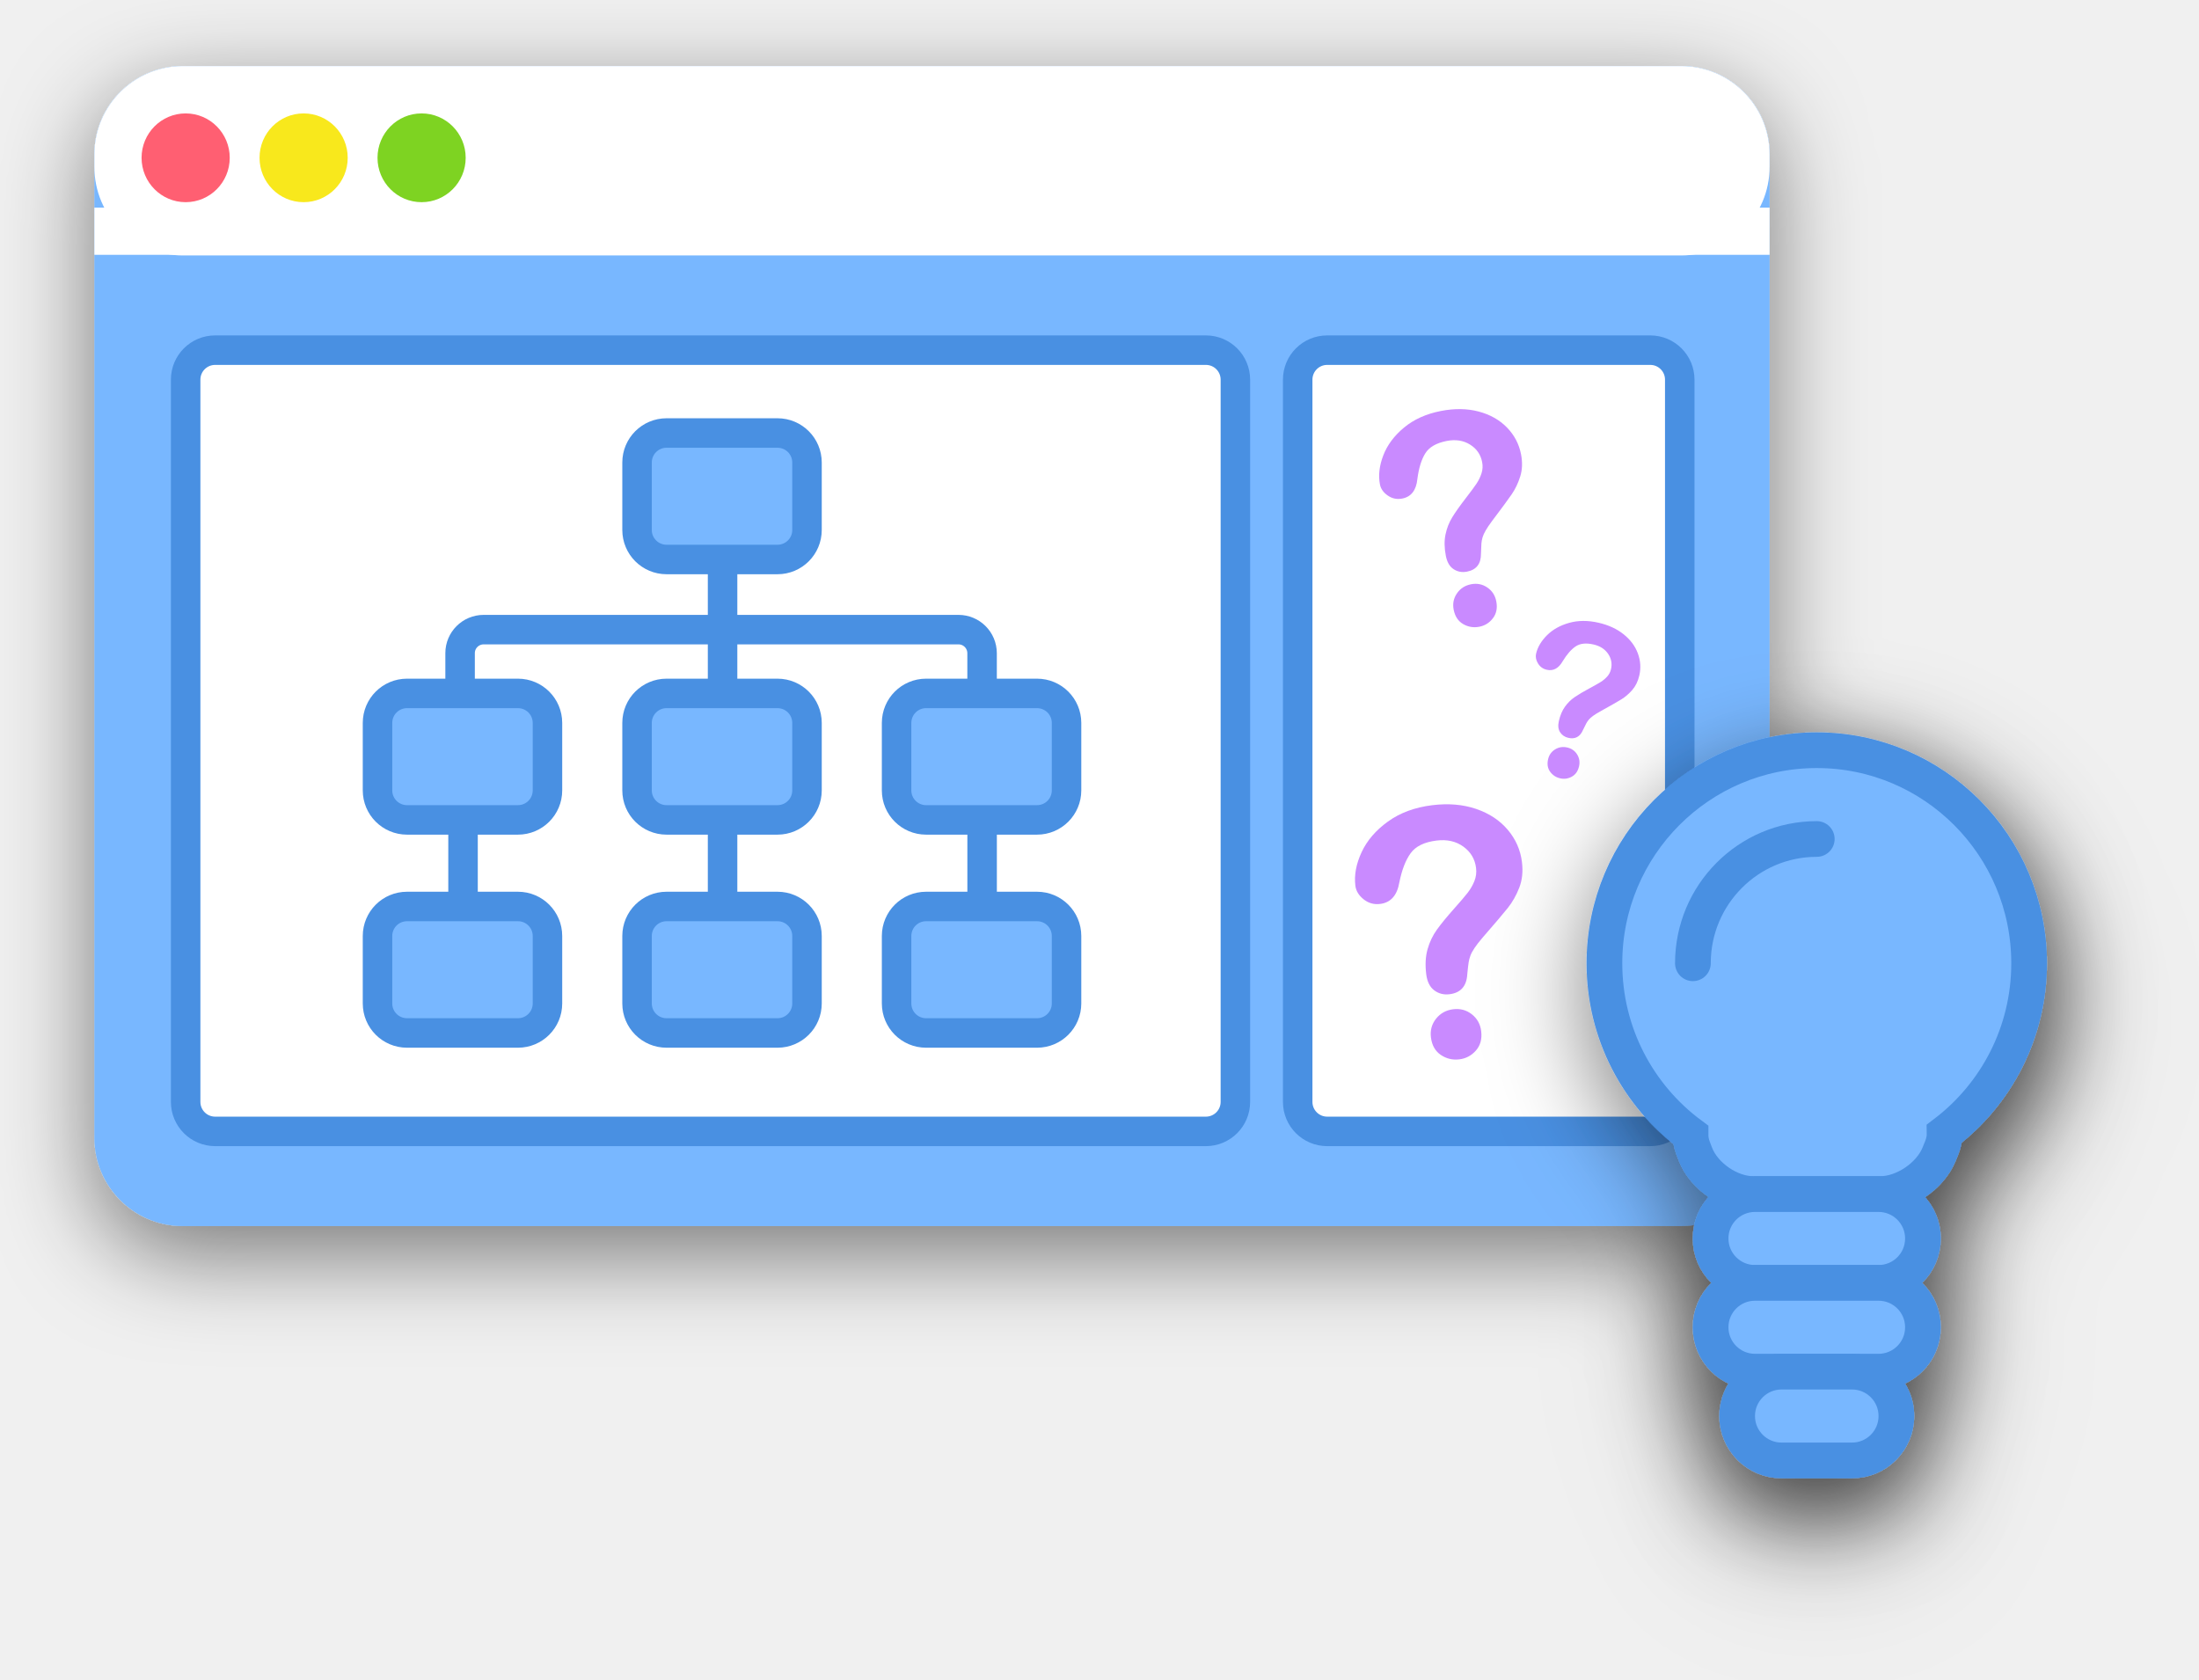
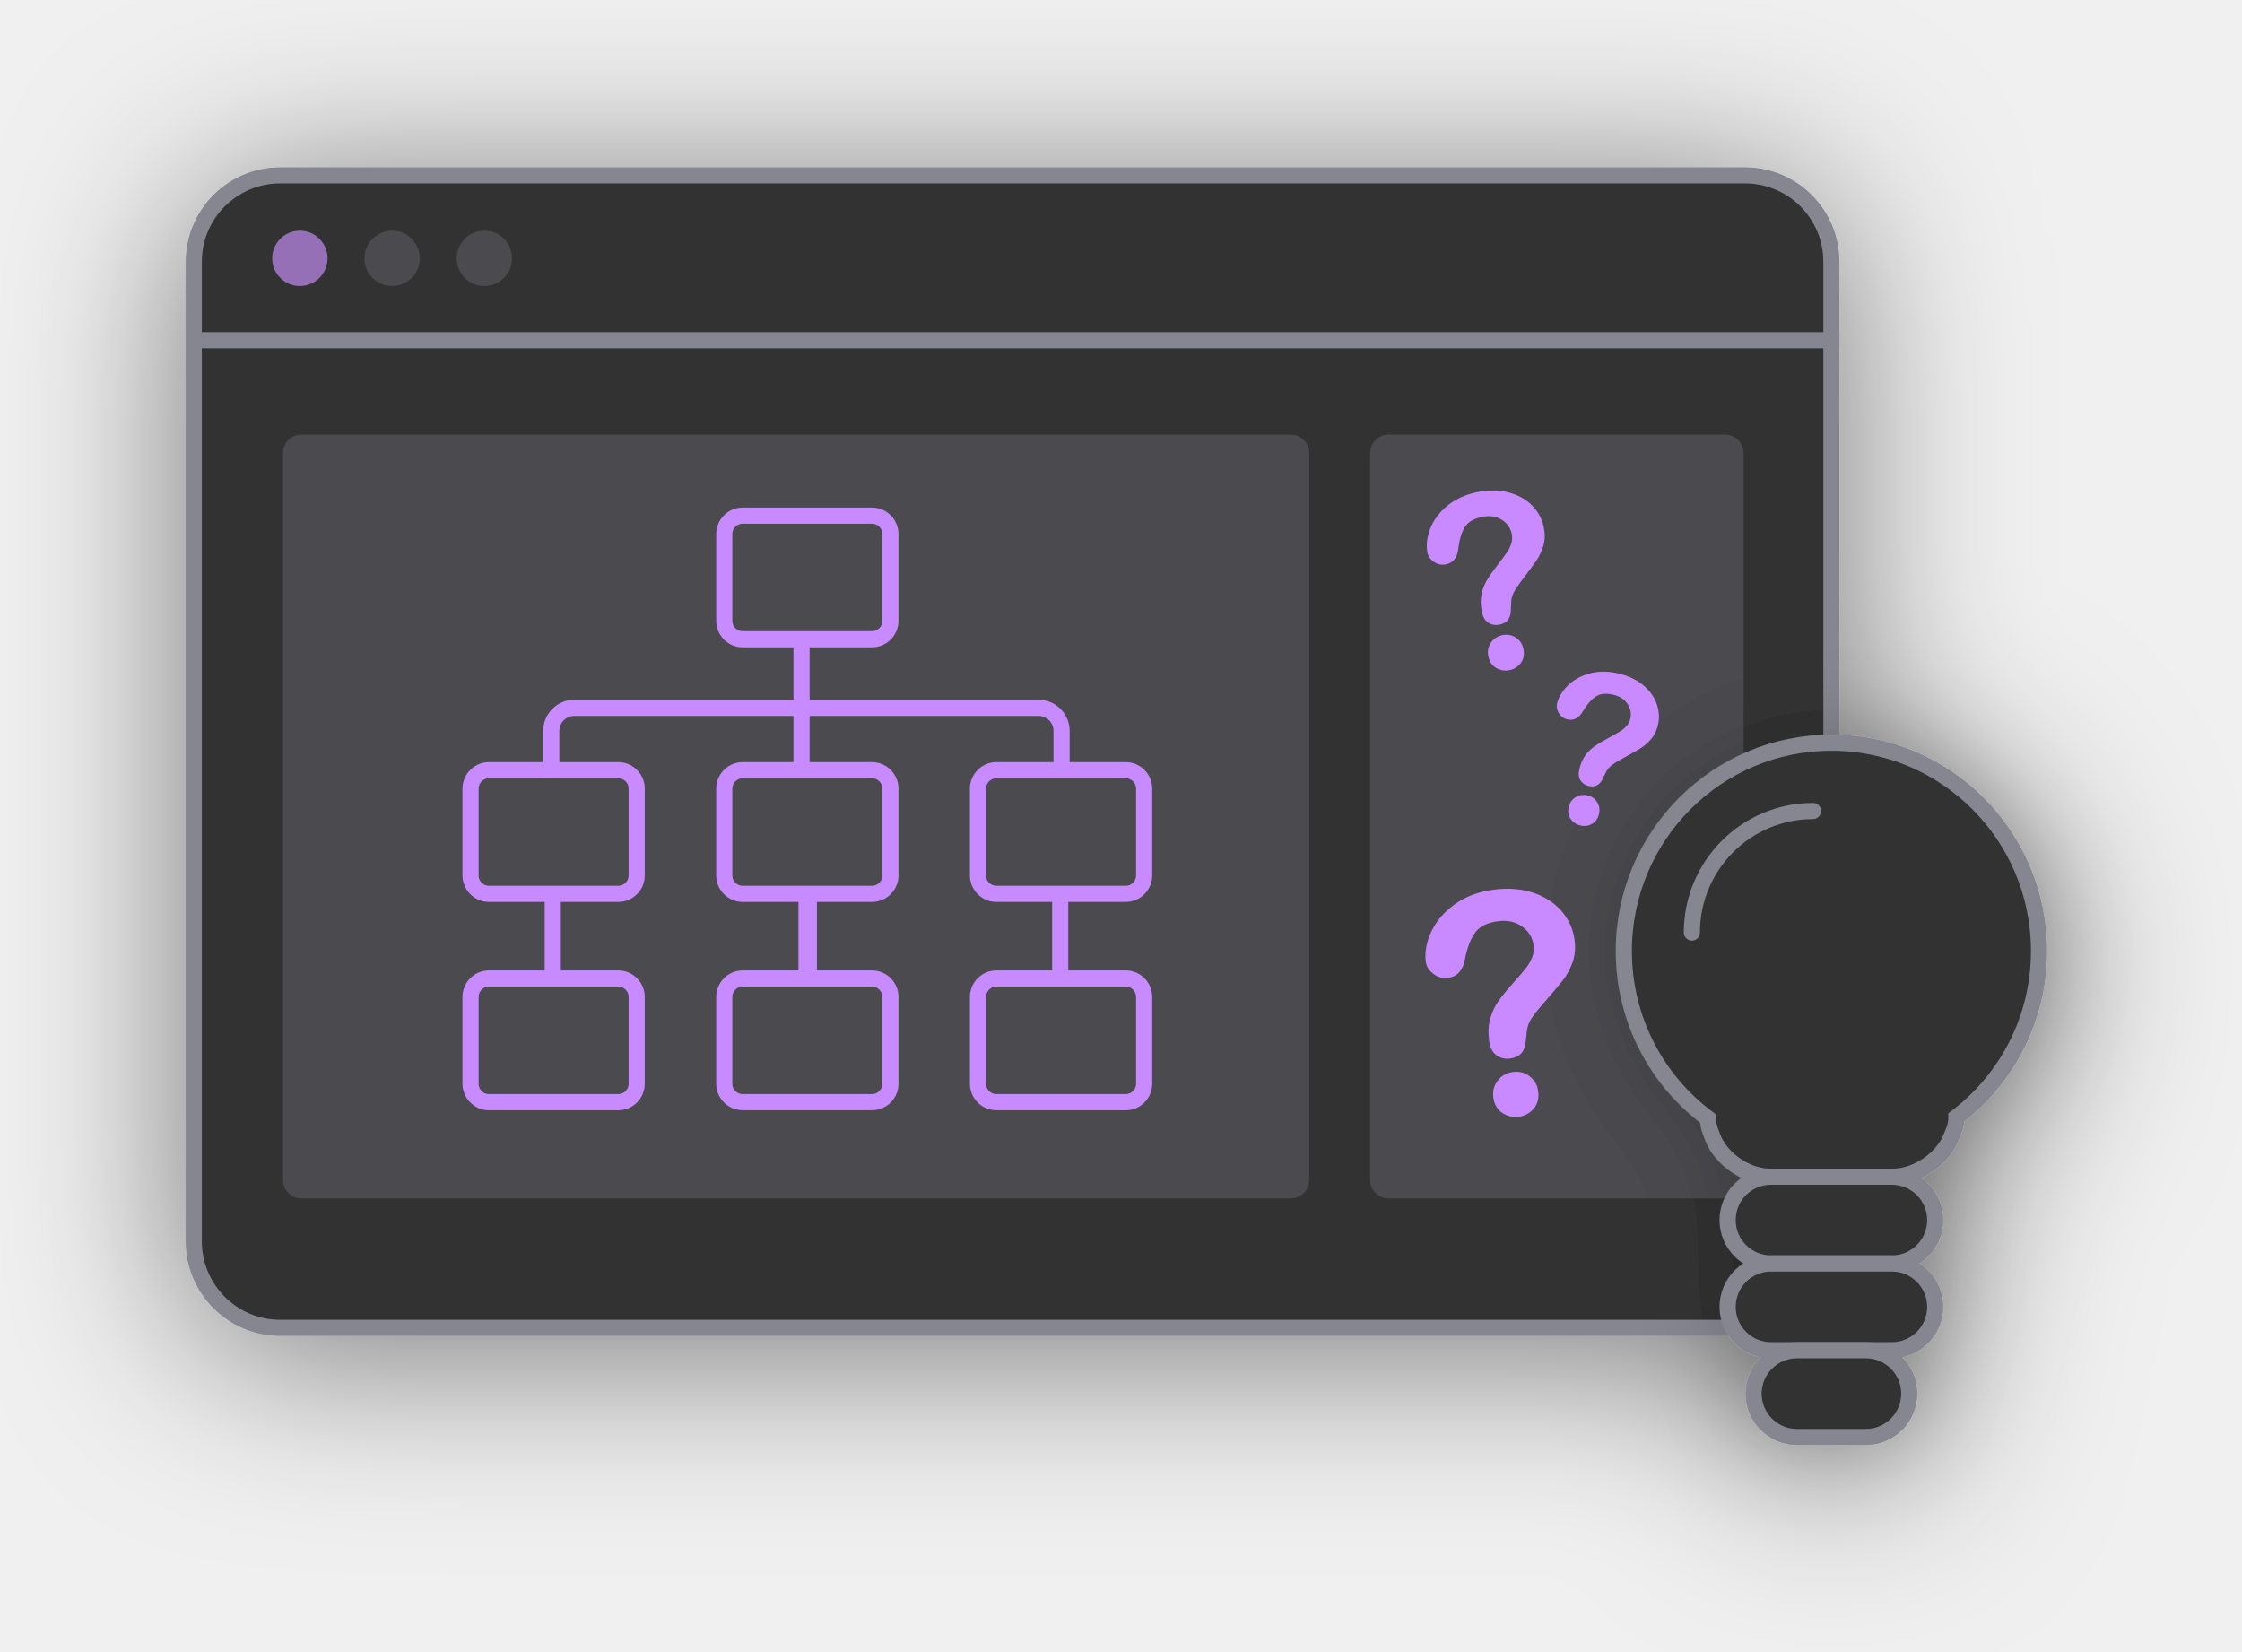
- <svg xmlns="http://www.w3.org/2000/svg" width="233px" height="178px" viewBox="0 0 233 178" version="1.1">
+ <svg xmlns="http://www.w3.org/2000/svg" width="243px" height="179px" viewBox="0 0 243 179" version="1.1">
  <defs>
    <filter x="-50%" y="-50%" width="200%" height="200%" filterUnits="objectBoundingBox" id="filter-1">
-       <feOffset dx="0" dy="3" in="SourceAlpha" result="shadowOffsetOuter1" />
-       <feGaussianBlur stdDeviation="5" in="shadowOffsetOuter1" result="shadowBlurOuter1" />
+       <feOffset dx="0" dy="2" in="SourceAlpha" result="shadowOffsetOuter1" />
+       <feGaussianBlur stdDeviation="10" in="shadowOffsetOuter1" result="shadowBlurOuter1" />
      <feColorMatrix values="0 0 0 0 0   0 0 0 0 0   0 0 0 0 0  0 0 0 0.5 0" type="matrix" in="shadowBlurOuter1" result="shadowMatrixOuter1" />
      <feMerge>
        <feMergeNode in="shadowMatrixOuter1" />
        <feMergeNode in="SourceGraphic" />
      </feMerge>
    </filter>
    <filter x="-50%" y="-50%" width="200%" height="200%" filterUnits="objectBoundingBox" id="filter-2">
-       <feOffset dx="0" dy="3" in="SourceAlpha" result="shadowOffsetOuter1" />
-       <feGaussianBlur stdDeviation="5" in="shadowOffsetOuter1" result="shadowBlurOuter1" />
-       <feColorMatrix values="0 0 0 0 0   0 0 0 0 0   0 0 0 0 0  0 0 0 0.5 0" type="matrix" in="shadowBlurOuter1" result="shadowMatrixOuter1" />
+       <feOffset dx="0" dy="0" in="SourceAlpha" result="shadowOffsetOuter1" />
+       <feGaussianBlur stdDeviation="4.5" in="shadowOffsetOuter1" result="shadowBlurOuter1" />
+       <feColorMatrix values="0 0 0 0 0   0 0 0 0 0   0 0 0 0 0  0 0 0 0.2 0" type="matrix" in="shadowBlurOuter1" result="shadowMatrixOuter1" />
      <feMerge>
        <feMergeNode in="shadowMatrixOuter1" />
        <feMergeNode in="SourceGraphic" />
      </feMerge>
    </filter>
  </defs>
  <g id="Page-1" stroke="none" stroke-width="1" fill="none" fill-rule="evenodd">
-     <g id="Group-61" transform="translate(10, 7)">
-       <g id="Group-13-Copy-3" filter="url(#filter-1)">
-         <g id="Group-11">
-           <g id="Group-7-Copy">
-             <g id="Group-6">
-               <rect id="Rectangle" fill="#78B7FF" x="0" y="0" width="177.5" height="122.915" rx="9.375" />
-               <rect id="Rectangle-Copy" fill="#FFFFFF" x="0" y="0" width="177.5" height="20.068" rx="9.375" />
-               <ellipse id="Oval" fill="#FF5F72" cx="9.671" cy="9.72" rx="4.671" ry="4.703" />
-               <ellipse id="Oval-Copy" fill="#F8E81C" cx="22.171" cy="9.72" rx="4.671" ry="4.703" />
-               <ellipse id="Oval-Copy-2" fill="#7ED321" cx="34.671" cy="9.72" rx="4.671" ry="4.703" />
-               <rect id="Rectangle-3-Copy-8" stroke="#4990E2" stroke-width="3.125" fill="#FFFFFF" x="9.671" y="30.102" width="111.227" height="82.78" rx="3.125" />
-               <rect id="Rectangle-3-Copy-10" stroke="#4990E2" stroke-width="3.125" fill="#FFFFFF" x="127.5" y="30.102" width="40.482" height="82.78" rx="3.125" />
-               <g id="Group-12" transform="translate(30, 38.88136)" stroke-width="3.125">
-                 <rect id="Rectangle-3-Copy-9" stroke="#4990E2" fill="#78B7FF" x="27.5" y="0" width="18.008" height="13.402" rx="3.125" />
-                 <rect id="Rectangle-3-Copy-11" stroke="#4990E2" fill="#78B7FF" x="27.5" y="27.593" width="18.008" height="13.402" rx="3.125" />
-                 <rect id="Rectangle-3-Copy-12" stroke="#4990E2" fill="#78B7FF" x="27.5" y="50.169" width="18.008" height="13.402" rx="3.125" />
-                 <rect id="Rectangle-3-Copy-15" stroke="#4990E2" fill="#78B7FF" x="55" y="27.593" width="18.008" height="13.402" rx="3.125" />
-                 <rect id="Rectangle-3-Copy-16" stroke="#4990E2" fill="#78B7FF" x="55" y="50.169" width="18.008" height="13.402" rx="3.125" />
-                 <rect id="Rectangle-3-Copy-13" stroke="#4990E2" fill="#78B7FF" x="0" y="27.593" width="18.008" height="13.402" rx="3.125" />
-                 <rect id="Rectangle-3-Copy-14" stroke="#4990E2" fill="#78B7FF" x="0" y="50.169" width="18.008" height="13.402" rx="3.125" />
-                 <path d="M8.75,27.429 L8.75,23.326 C8.75,21.949 9.867,20.833 11.252,20.833 L61.557,20.833 C62.939,20.833 64.059,21.952 64.059,23.336 L64.059,27.261" id="Path-3" stroke="#4A90E2" />
-                 <path d="M9.062,41.39 L9.062,48.915" id="Line" stroke="#4A90E2" stroke-linecap="square" />
-                 <path d="M36.562,41.39 L36.562,48.915" id="Line-Copy-3" stroke="#4A90E2" stroke-linecap="square" />
-                 <path d="M64.062,41.39 L64.062,48.915" id="Line-Copy-4" stroke="#4A90E2" stroke-linecap="square" />
-                 <path d="M36.562,13.797 L36.562,26.339" id="Line" stroke="#4A90E2" stroke-linecap="square" />
-               </g>
-             </g>
-           </g>
-           <g id="Group-10" filter="url(#filter-2)" transform="translate(160, 72.49152)" stroke="#4A90E2" stroke-width="3.783">
-             <path d="M36.046,40.604 C41.485,36.483 45,29.942 45,22.576 C45,10.108 34.926,0 22.5,0 C10.074,0 0,10.108 0,22.576 C0,30.018 3.588,36.618 9.123,40.731 C9.121,41.183 9.211,41.67 9.404,42.178 L9.628,42.766 C10.523,45.121 13.289,47.034 15.803,47.034 L29.197,47.034 C31.714,47.034 34.517,45.141 35.464,42.806 L35.734,42.138 C35.954,41.597 36.054,41.079 36.046,40.604 Z" id="Combined-Shape" fill="#78B7FF" />
-             <rect id="Rectangle-6-Copy" fill="#78B7FF" x="11.25" y="47.034" width="22.5" height="9.407" rx="4.703" />
-             <rect id="Rectangle-6-Copy-2" fill="#78B7FF" x="11.25" y="56.441" width="22.5" height="9.407" rx="4.703" />
-             <rect id="Rectangle-6-Copy-4" fill="#78B7FF" x="14.062" y="65.847" width="16.875" height="9.407" rx="4.703" />
-             <path d="M22.5,9.407 C15.251,9.407 9.375,15.303 9.375,22.576" id="Oval-6" stroke-linecap="round" />
-           </g>
+     <g id="Group-79" transform="translate(3, 6)">
+       <rect id="Rectangle-91-Copy-2" fill="#323232" opacity="0" x="0" y="0" width="235" height="164" />
+       <g id="Group-76" filter="url(#filter-1)" transform="translate(18, 13)">
+         <rect id="Rectangle" stroke="#868690" stroke-width="1.75" fill="#323232" x="0" y="0" width="177.5" height="124.915" rx="9.375" />
+         <circle id="Oval" fill="#9570B7" cx="11.5" cy="9" r="3" />
+         <circle id="Oval-Copy" fill="#4B4B4F" cx="21.5" cy="9" r="3" />
+         <circle id="Oval-Copy-2" fill="#4B4B4F" cx="31.5" cy="9" r="3" />
+         <rect id="Rectangle-3-Copy-8" fill="#4B4B4F" x="9.671" y="28.102" width="111.227" height="82.78" rx="2" />
+         <rect id="Rectangle-3-Copy-10" fill="#4B4B4F" x="127.5" y="28.102" width="40.482" height="82.78" rx="2" />
+         <rect id="Rectangle-3-Copy-9" stroke="#C88AFF" stroke-width="1.75" fill="#4B4B4F" x="57.5" y="36.881" width="18.008" height="13.402" rx="2" />
+         <rect id="Rectangle-3-Copy-11" stroke="#C88AFF" stroke-width="1.75" fill="#4B4B4F" x="57.5" y="64.475" width="18.008" height="13.402" rx="2" />
+         <rect id="Rectangle-3-Copy-12" stroke="#C88AFF" stroke-width="1.75" fill="#4B4B4F" x="57.5" y="87.051" width="18.008" height="13.402" rx="2" />
+         <rect id="Rectangle-3-Copy-15" stroke="#C88AFF" stroke-width="1.75" fill="#4B4B4F" x="85" y="64.475" width="18.008" height="13.402" rx="2" />
+         <rect id="Rectangle-3-Copy-16" stroke="#C88AFF" stroke-width="1.75" fill="#4B4B4F" x="85" y="87.051" width="18.008" height="13.402" rx="2" />
+         <rect id="Rectangle-3-Copy-13" stroke="#C88AFF" stroke-width="1.75" fill="#4B4B4F" x="30" y="64.475" width="18.008" height="13.402" rx="2" />
+         <rect id="Rectangle-3-Copy-14" stroke="#C88AFF" stroke-width="1.75" fill="#4B4B4F" x="30" y="87.051" width="18.008" height="13.402" rx="2" />
+         <path d="M38.75,65.31 L38.75,60.222 C38.75,58.837 39.867,57.714 41.252,57.714 L91.557,57.714 C92.939,57.714 94.059,58.842 94.059,60.208 L94.059,65.142" id="Path-3" stroke="#C88AFF" stroke-width="1.75" />
+         <path d="M38.911,78.5 L38.911,86.797" id="Line" stroke="#C88AFF" stroke-width="1.75" stroke-linecap="square" />
+         <g id="Group-65" transform="translate(65.5, 77.88136)" stroke="#C88AFF" stroke-width="2" stroke-linecap="square">
+           <path d="M1.042,0.619 L1.042,8.915" id="Line-Copy-3" />
        </g>
-         <path d="M137.067,42.779 C137.067,41.808 137.378,40.824 138,39.827 C138.621,38.83 139.528,38.004 140.72,37.35 C141.913,36.696 143.304,36.369 144.893,36.369 C146.371,36.369 147.675,36.642 148.806,37.189 C149.937,37.736 150.811,38.48 151.427,39.42 C152.044,40.361 152.352,41.384 152.352,42.488 C152.352,43.357 152.176,44.119 151.825,44.773 C151.473,45.427 151.055,45.992 150.571,46.468 C150.087,46.943 149.219,47.743 147.965,48.868 C147.619,49.185 147.341,49.463 147.132,49.704 C146.923,49.944 146.768,50.164 146.666,50.363 C146.564,50.562 146.485,50.762 146.429,50.961 C146.373,51.161 146.289,51.511 146.177,52.012 C145.983,53.075 145.377,53.607 144.358,53.607 C143.828,53.607 143.382,53.433 143.021,53.085 C142.659,52.738 142.478,52.221 142.478,51.536 C142.478,50.677 142.611,49.934 142.876,49.305 C143.14,48.676 143.492,48.124 143.93,47.649 C144.368,47.173 144.959,46.608 145.703,45.954 C146.355,45.381 146.827,44.949 147.117,44.658 C147.407,44.367 147.652,44.042 147.851,43.684 C148.049,43.326 148.149,42.938 148.149,42.518 C148.149,41.701 147.846,41.01 147.239,40.448 C146.633,39.886 145.851,39.605 144.893,39.605 C143.772,39.605 142.947,39.888 142.417,40.456 C141.887,41.023 141.439,41.859 141.072,42.963 C140.725,44.119 140.068,44.696 139.1,44.696 C138.53,44.696 138.048,44.494 137.656,44.09 C137.264,43.687 137.067,43.25 137.067,42.779 L137.067,42.779 Z M144.526,59.588 C143.905,59.588 143.362,59.386 142.898,58.982 C142.435,58.578 142.203,58.013 142.203,57.288 C142.203,56.643 142.427,56.102 142.876,55.662 C143.324,55.222 143.874,55.002 144.526,55.002 C145.168,55.002 145.708,55.222 146.146,55.662 C146.585,56.102 146.804,56.643 146.804,57.288 C146.804,58.003 146.574,58.566 146.116,58.975 C145.657,59.384 145.127,59.588 144.526,59.588 L144.526,59.588 Z" id="?-copy" fill="#C98AFF" transform="translate(144.7097, 47.97826) rotate(-11) translate(-144.7097, -47.97826) " />
-         <path d="M134.283,85.719 C134.283,84.586 134.645,83.439 135.37,82.276 C136.095,81.113 137.152,80.151 138.543,79.388 C139.933,78.624 141.555,78.243 143.409,78.243 C145.132,78.243 146.653,78.562 147.973,79.2 C149.292,79.838 150.311,80.705 151.03,81.802 C151.749,82.899 152.108,84.092 152.108,85.379 C152.108,86.393 151.903,87.281 151.493,88.044 C151.083,88.807 150.596,89.466 150.031,90.021 C149.467,90.575 148.454,91.508 146.992,92.82 C146.588,93.189 146.264,93.514 146.021,93.795 C145.777,94.075 145.596,94.331 145.477,94.564 C145.358,94.796 145.266,95.029 145.201,95.261 C145.135,95.494 145.037,95.902 144.907,96.486 C144.681,97.727 143.974,98.347 142.785,98.347 C142.167,98.347 141.647,98.144 141.226,97.738 C140.804,97.333 140.593,96.731 140.593,95.932 C140.593,94.93 140.747,94.063 141.056,93.33 C141.365,92.596 141.775,91.952 142.286,91.398 C142.797,90.843 143.486,90.185 144.354,89.422 C145.114,88.754 145.664,88.25 146.003,87.91 C146.341,87.57 146.627,87.192 146.858,86.774 C147.09,86.357 147.206,85.904 147.206,85.415 C147.206,84.461 146.852,83.656 146.145,83 C145.438,82.345 144.526,82.017 143.409,82.017 C142.102,82.017 141.139,82.348 140.521,83.009 C139.903,83.671 139.381,84.646 138.953,85.934 C138.549,87.281 137.782,87.955 136.653,87.955 C135.988,87.955 135.426,87.719 134.969,87.248 C134.511,86.777 134.283,86.268 134.283,85.719 L134.283,85.719 Z M142.981,105.322 C142.256,105.322 141.624,105.087 141.083,104.616 C140.542,104.145 140.272,103.486 140.272,102.639 C140.272,101.888 140.533,101.256 141.056,100.743 C141.579,100.231 142.221,99.974 142.981,99.974 C143.73,99.974 144.36,100.231 144.871,100.743 C145.382,101.256 145.637,101.888 145.637,102.639 C145.637,103.474 145.37,104.13 144.835,104.607 C144.3,105.084 143.683,105.322 142.981,105.322 L142.981,105.322 Z" id="?-copy-3" fill="#C98AFF" transform="translate(143.1953, 91.78245) rotate(-7) translate(-143.1953, -91.78245) " />
-         <path d="M151.76,63.427 C151.76,62.717 151.987,61.997 152.442,61.268 C152.897,60.539 153.56,59.935 154.432,59.457 C155.304,58.978 156.321,58.739 157.483,58.739 C158.564,58.739 159.518,58.939 160.345,59.339 C161.172,59.739 161.811,60.283 162.262,60.971 C162.712,61.659 162.938,62.406 162.938,63.214 C162.938,63.849 162.809,64.406 162.552,64.885 C162.295,65.363 161.99,65.777 161.636,66.124 C161.282,66.472 160.646,67.057 159.73,67.88 C159.477,68.111 159.273,68.315 159.121,68.491 C158.968,68.666 158.854,68.827 158.78,68.973 C158.705,69.119 158.648,69.265 158.607,69.41 C158.566,69.556 158.504,69.812 158.422,70.179 C158.281,70.956 157.837,71.345 157.092,71.345 C156.704,71.345 156.378,71.218 156.114,70.964 C155.849,70.71 155.717,70.332 155.717,69.831 C155.717,69.203 155.814,68.659 156.008,68.199 C156.201,67.739 156.459,67.336 156.779,66.988 C157.099,66.64 157.532,66.227 158.076,65.749 C158.553,65.33 158.897,65.014 159.11,64.801 C159.322,64.588 159.501,64.35 159.646,64.089 C159.791,63.827 159.864,63.543 159.864,63.236 C159.864,62.638 159.642,62.133 159.199,61.722 C158.756,61.311 158.184,61.105 157.483,61.105 C156.663,61.105 156.06,61.313 155.672,61.728 C155.285,62.143 154.957,62.754 154.689,63.562 C154.435,64.406 153.955,64.829 153.247,64.829 C152.83,64.829 152.477,64.681 152.191,64.386 C151.904,64.091 151.76,63.771 151.76,63.427 L151.76,63.427 Z M157.215,75.719 C156.76,75.719 156.364,75.572 156.024,75.276 C155.685,74.981 155.516,74.568 155.516,74.037 C155.516,73.566 155.68,73.17 156.008,72.848 C156.336,72.527 156.738,72.366 157.215,72.366 C157.684,72.366 158.079,72.527 158.4,72.848 C158.72,73.17 158.88,73.566 158.88,74.037 C158.88,74.56 158.713,74.972 158.377,75.271 C158.042,75.57 157.655,75.719 157.215,75.719 L157.215,75.719 Z" id="?-copy-2" fill="#C98AFF" transform="translate(157.349, 67.22901) rotate(13) translate(-157.349, -67.22901) " />
+         <path d="M93.911,78.5 L93.911,86.797" id="Line-Copy-4" stroke="#C88AFF" stroke-width="1.75" stroke-linecap="square" />
+         <path d="M65.875,50.678 L65.875,64" id="Line" stroke="#C88AFF" stroke-width="1.75" stroke-linecap="square" />
+         <g id="Group-10" filter="url(#filter-2)" transform="translate(155, 61.49153)" stroke="#868690" stroke-width="1.75">
+           <path d="M36.046,40.604 C41.485,36.483 45,29.942 45,22.576 C45,10.108 34.926,0 22.5,0 C10.074,0 0,10.108 0,22.576 C0,30.018 3.588,36.618 9.123,40.731 C9.121,41.183 9.211,41.67 9.404,42.178 L9.628,42.766 C10.523,45.121 13.289,47.034 15.803,47.034 L29.197,47.034 C31.714,47.034 34.517,45.141 35.464,42.806 L35.734,42.138 C35.954,41.597 36.054,41.079 36.046,40.604 Z" id="Combined-Shape" fill="#323232" />
+           <rect id="Rectangle-6-Copy" fill="#323232" x="11.25" y="47.034" width="22.5" height="9.407" rx="4.703" />
+           <rect id="Rectangle-6-Copy-2" fill="#323232" x="11.25" y="56.441" width="22.5" height="9.407" rx="4.703" />
+           <rect id="Rectangle-6-Copy-4" fill="#323232" x="14.062" y="65.847" width="16.875" height="9.407" rx="4.703" />
+           <path d="M20.5,7.407 C13.251,7.407 7.375,13.303 7.375,20.576" id="Oval-6" stroke-linecap="round" />
+         </g>
+         <path d="M134.434,39.59 C134.434,38.77 134.697,37.939 135.221,37.097 C135.746,36.256 136.512,35.559 137.518,35.006 C138.525,34.454 139.699,34.177 141.041,34.177 C142.289,34.177 143.39,34.408 144.345,34.87 C145.3,35.332 146.038,35.96 146.558,36.754 C147.079,37.548 147.339,38.412 147.339,39.344 C147.339,40.078 147.191,40.721 146.894,41.273 C146.597,41.826 146.244,42.303 145.836,42.704 C145.427,43.106 144.694,43.781 143.635,44.731 C143.343,44.998 143.108,45.233 142.932,45.436 C142.756,45.639 142.624,45.825 142.538,45.993 C142.452,46.161 142.386,46.33 142.338,46.498 C142.291,46.666 142.22,46.962 142.125,47.385 C141.962,48.283 141.45,48.732 140.59,48.732 C140.142,48.732 139.766,48.585 139.461,48.292 C139.155,47.998 139.002,47.562 139.002,46.984 C139.002,46.259 139.114,45.631 139.338,45.1 C139.562,44.569 139.859,44.103 140.228,43.701 C140.598,43.3 141.097,42.823 141.725,42.27 C142.276,41.787 142.674,41.422 142.919,41.176 C143.164,40.93 143.371,40.656 143.539,40.354 C143.706,40.052 143.79,39.724 143.79,39.37 C143.79,38.679 143.534,38.097 143.022,37.622 C142.51,37.147 141.85,36.91 141.041,36.91 C140.095,36.91 139.398,37.149 138.951,37.628 C138.503,38.107 138.125,38.813 137.815,39.745 C137.523,40.721 136.968,41.209 136.15,41.209 C135.669,41.209 135.262,41.038 134.931,40.697 C134.6,40.356 134.434,39.987 134.434,39.59 L134.434,39.59 Z M140.732,53.782 C140.207,53.782 139.749,53.611 139.357,53.27 C138.966,52.929 138.77,52.452 138.77,51.84 C138.77,51.296 138.959,50.838 139.338,50.467 C139.717,50.096 140.181,49.91 140.732,49.91 C141.274,49.91 141.73,50.096 142.1,50.467 C142.47,50.838 142.655,51.296 142.655,51.84 C142.655,52.444 142.461,52.919 142.074,53.264 C141.687,53.609 141.239,53.782 140.732,53.782 L140.732,53.782 Z" id="?-copy" fill="#C98AFF" transform="translate(140.8866, 43.97962) rotate(-11) translate(-140.8866, -43.97962) " />
+         <path d="M134.147,84.179 C134.147,83.144 134.478,82.094 135.141,81.032 C135.803,79.969 136.77,79.089 138.041,78.391 C139.312,77.694 140.795,77.345 142.49,77.345 C144.065,77.345 145.455,77.636 146.661,78.219 C147.867,78.803 148.798,79.596 149.456,80.598 C150.113,81.601 150.441,82.691 150.441,83.868 C150.441,84.795 150.254,85.607 149.879,86.305 C149.504,87.002 149.059,87.604 148.543,88.111 C148.027,88.618 147.101,89.471 145.765,90.67 C145.395,91.008 145.099,91.305 144.877,91.561 C144.654,91.817 144.488,92.052 144.38,92.264 C144.271,92.477 144.187,92.689 144.127,92.902 C144.067,93.114 143.978,93.488 143.858,94.022 C143.652,95.155 143.006,95.722 141.919,95.722 C141.354,95.722 140.879,95.537 140.493,95.166 C140.108,94.796 139.915,94.245 139.915,93.515 C139.915,92.599 140.056,91.806 140.339,91.136 C140.621,90.466 140.996,89.877 141.463,89.37 C141.93,88.863 142.56,88.261 143.353,87.564 C144.048,86.953 144.551,86.493 144.86,86.182 C145.17,85.871 145.431,85.525 145.643,85.144 C145.854,84.762 145.96,84.348 145.96,83.901 C145.96,83.029 145.637,82.293 144.991,81.694 C144.344,81.094 143.511,80.795 142.49,80.795 C141.295,80.795 140.415,81.097 139.85,81.702 C139.285,82.307 138.807,83.198 138.416,84.375 C138.046,85.607 137.346,86.223 136.314,86.223 C135.705,86.223 135.192,86.008 134.774,85.577 C134.356,85.146 134.147,84.68 134.147,84.179 L134.147,84.179 Z M142.098,102.099 C141.436,102.099 140.857,101.884 140.363,101.453 C139.869,101.022 139.622,100.42 139.622,99.646 C139.622,98.96 139.861,98.382 140.339,97.913 C140.817,97.444 141.403,97.21 142.098,97.21 C142.783,97.21 143.359,97.444 143.826,97.913 C144.293,98.382 144.526,98.96 144.526,99.646 C144.526,100.409 144.282,101.009 143.793,101.445 C143.304,101.881 142.739,102.099 142.098,102.099 L142.098,102.099 Z" id="?-copy-3" fill="#C98AFF" transform="translate(142.294, 89.72177) rotate(-7) translate(-142.294, -89.72177) " />
+         <path d="M146.76,58.427 C146.76,57.717 146.987,56.997 147.442,56.268 C147.897,55.539 148.56,54.935 149.432,54.457 C150.304,53.978 151.321,53.739 152.483,53.739 C153.564,53.739 154.518,53.939 155.345,54.339 C156.172,54.739 156.811,55.283 157.262,55.971 C157.712,56.659 157.938,57.406 157.938,58.214 C157.938,58.849 157.809,59.406 157.552,59.885 C157.295,60.363 156.99,60.777 156.636,61.124 C156.282,61.472 155.646,62.057 154.73,62.88 C154.477,63.111 154.273,63.315 154.121,63.491 C153.968,63.666 153.854,63.827 153.78,63.973 C153.705,64.119 153.648,64.265 153.607,64.41 C153.566,64.556 153.504,64.812 153.422,65.179 C153.281,65.956 152.837,66.345 152.092,66.345 C151.704,66.345 151.378,66.218 151.114,65.964 C150.849,65.71 150.717,65.332 150.717,64.831 C150.717,64.203 150.814,63.659 151.008,63.199 C151.201,62.739 151.459,62.336 151.779,61.988 C152.099,61.64 152.532,61.227 153.076,60.749 C153.553,60.33 153.897,60.014 154.11,59.801 C154.322,59.588 154.501,59.35 154.646,59.089 C154.791,58.827 154.864,58.543 154.864,58.236 C154.864,57.638 154.642,57.133 154.199,56.722 C153.756,56.311 153.184,56.105 152.483,56.105 C151.663,56.105 151.06,56.313 150.672,56.728 C150.285,57.143 149.957,57.754 149.689,58.562 C149.435,59.406 148.955,59.829 148.247,59.829 C147.83,59.829 147.477,59.681 147.191,59.386 C146.904,59.091 146.76,58.771 146.76,58.427 L146.76,58.427 Z M152.215,70.719 C151.76,70.719 151.364,70.572 151.024,70.276 C150.685,69.981 150.516,69.568 150.516,69.037 C150.516,68.566 150.68,68.17 151.008,67.848 C151.336,67.527 151.738,67.366 152.215,67.366 C152.684,67.366 153.079,67.527 153.4,67.848 C153.72,68.17 153.88,68.566 153.88,69.037 C153.88,69.56 153.713,69.972 153.377,70.271 C153.042,70.57 152.655,70.719 152.215,70.719 L152.215,70.719 Z" id="?-copy-2" fill="#C98AFF" transform="translate(152.349, 62.22901) rotate(13) translate(-152.349, -62.22901) " />
+         <path d="M0.5,17.875 L177.5,17.875" id="Line" stroke="#868690" stroke-width="1.75" stroke-linecap="square" />
      </g>
-       <rect id="Rectangle-57-Copy-2" fill="#FFFFFF" x="0" y="15" width="177.5" height="5" />
    </g>
  </g>
</svg>
